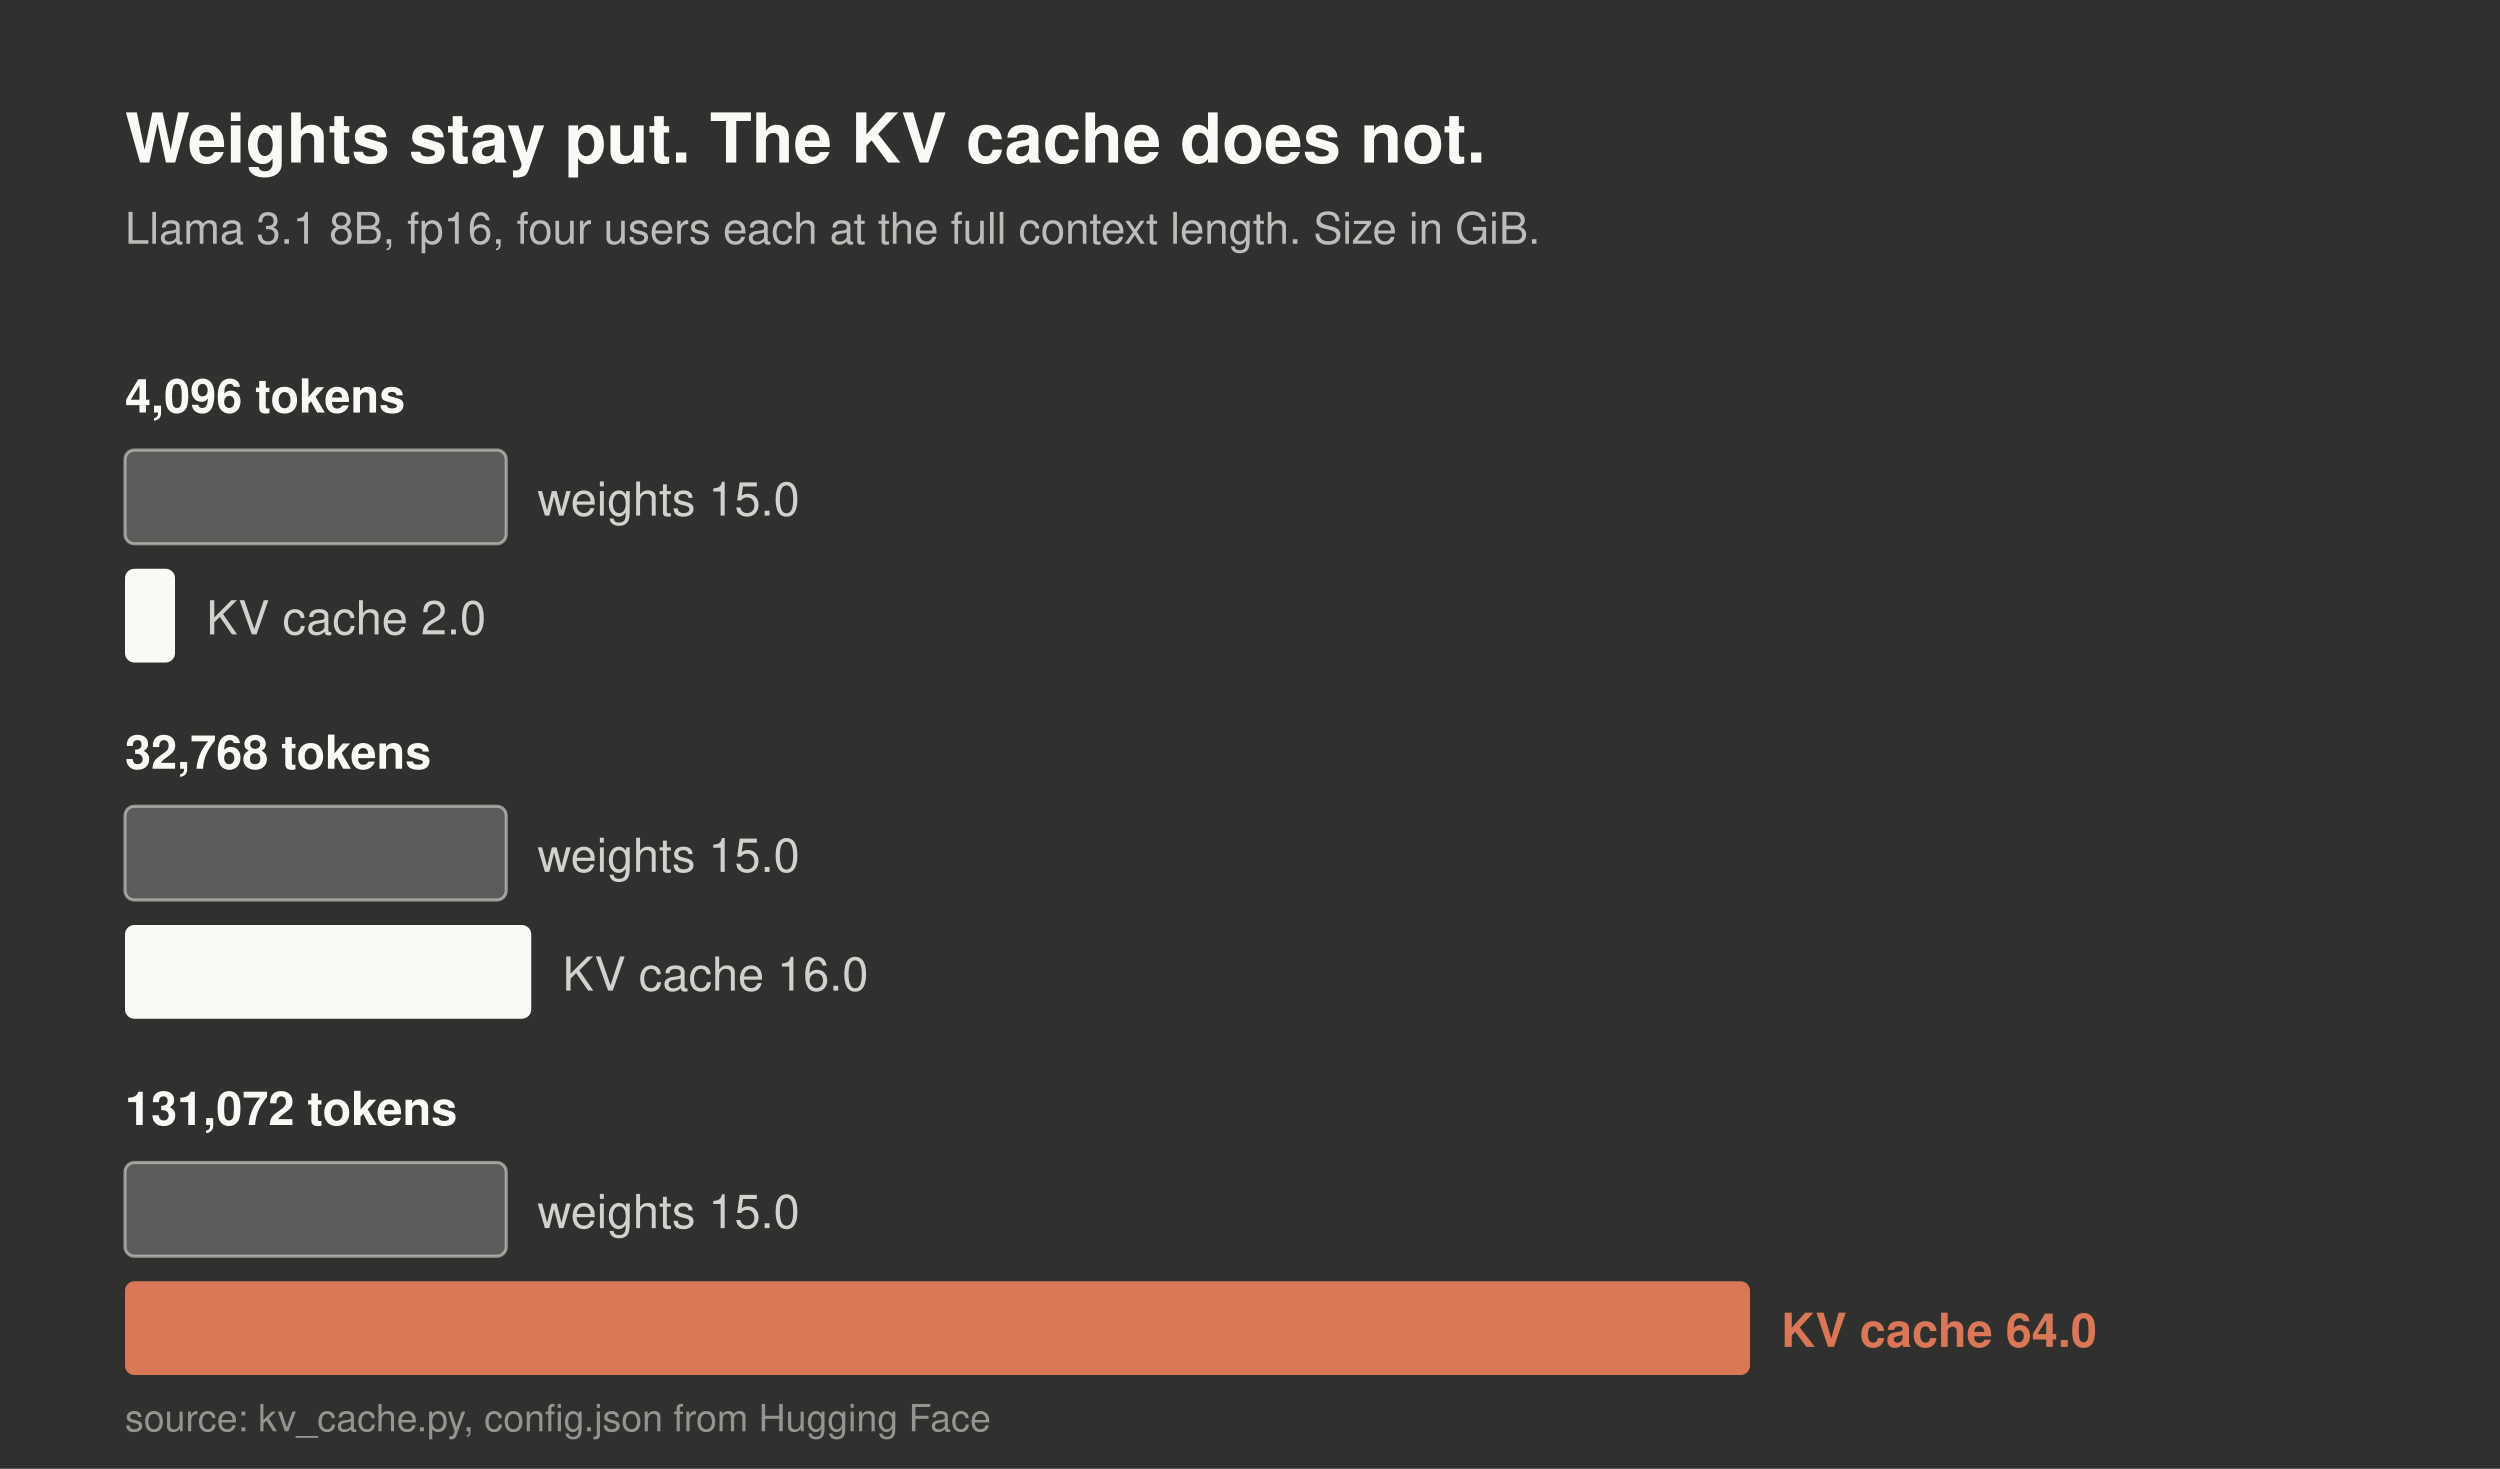
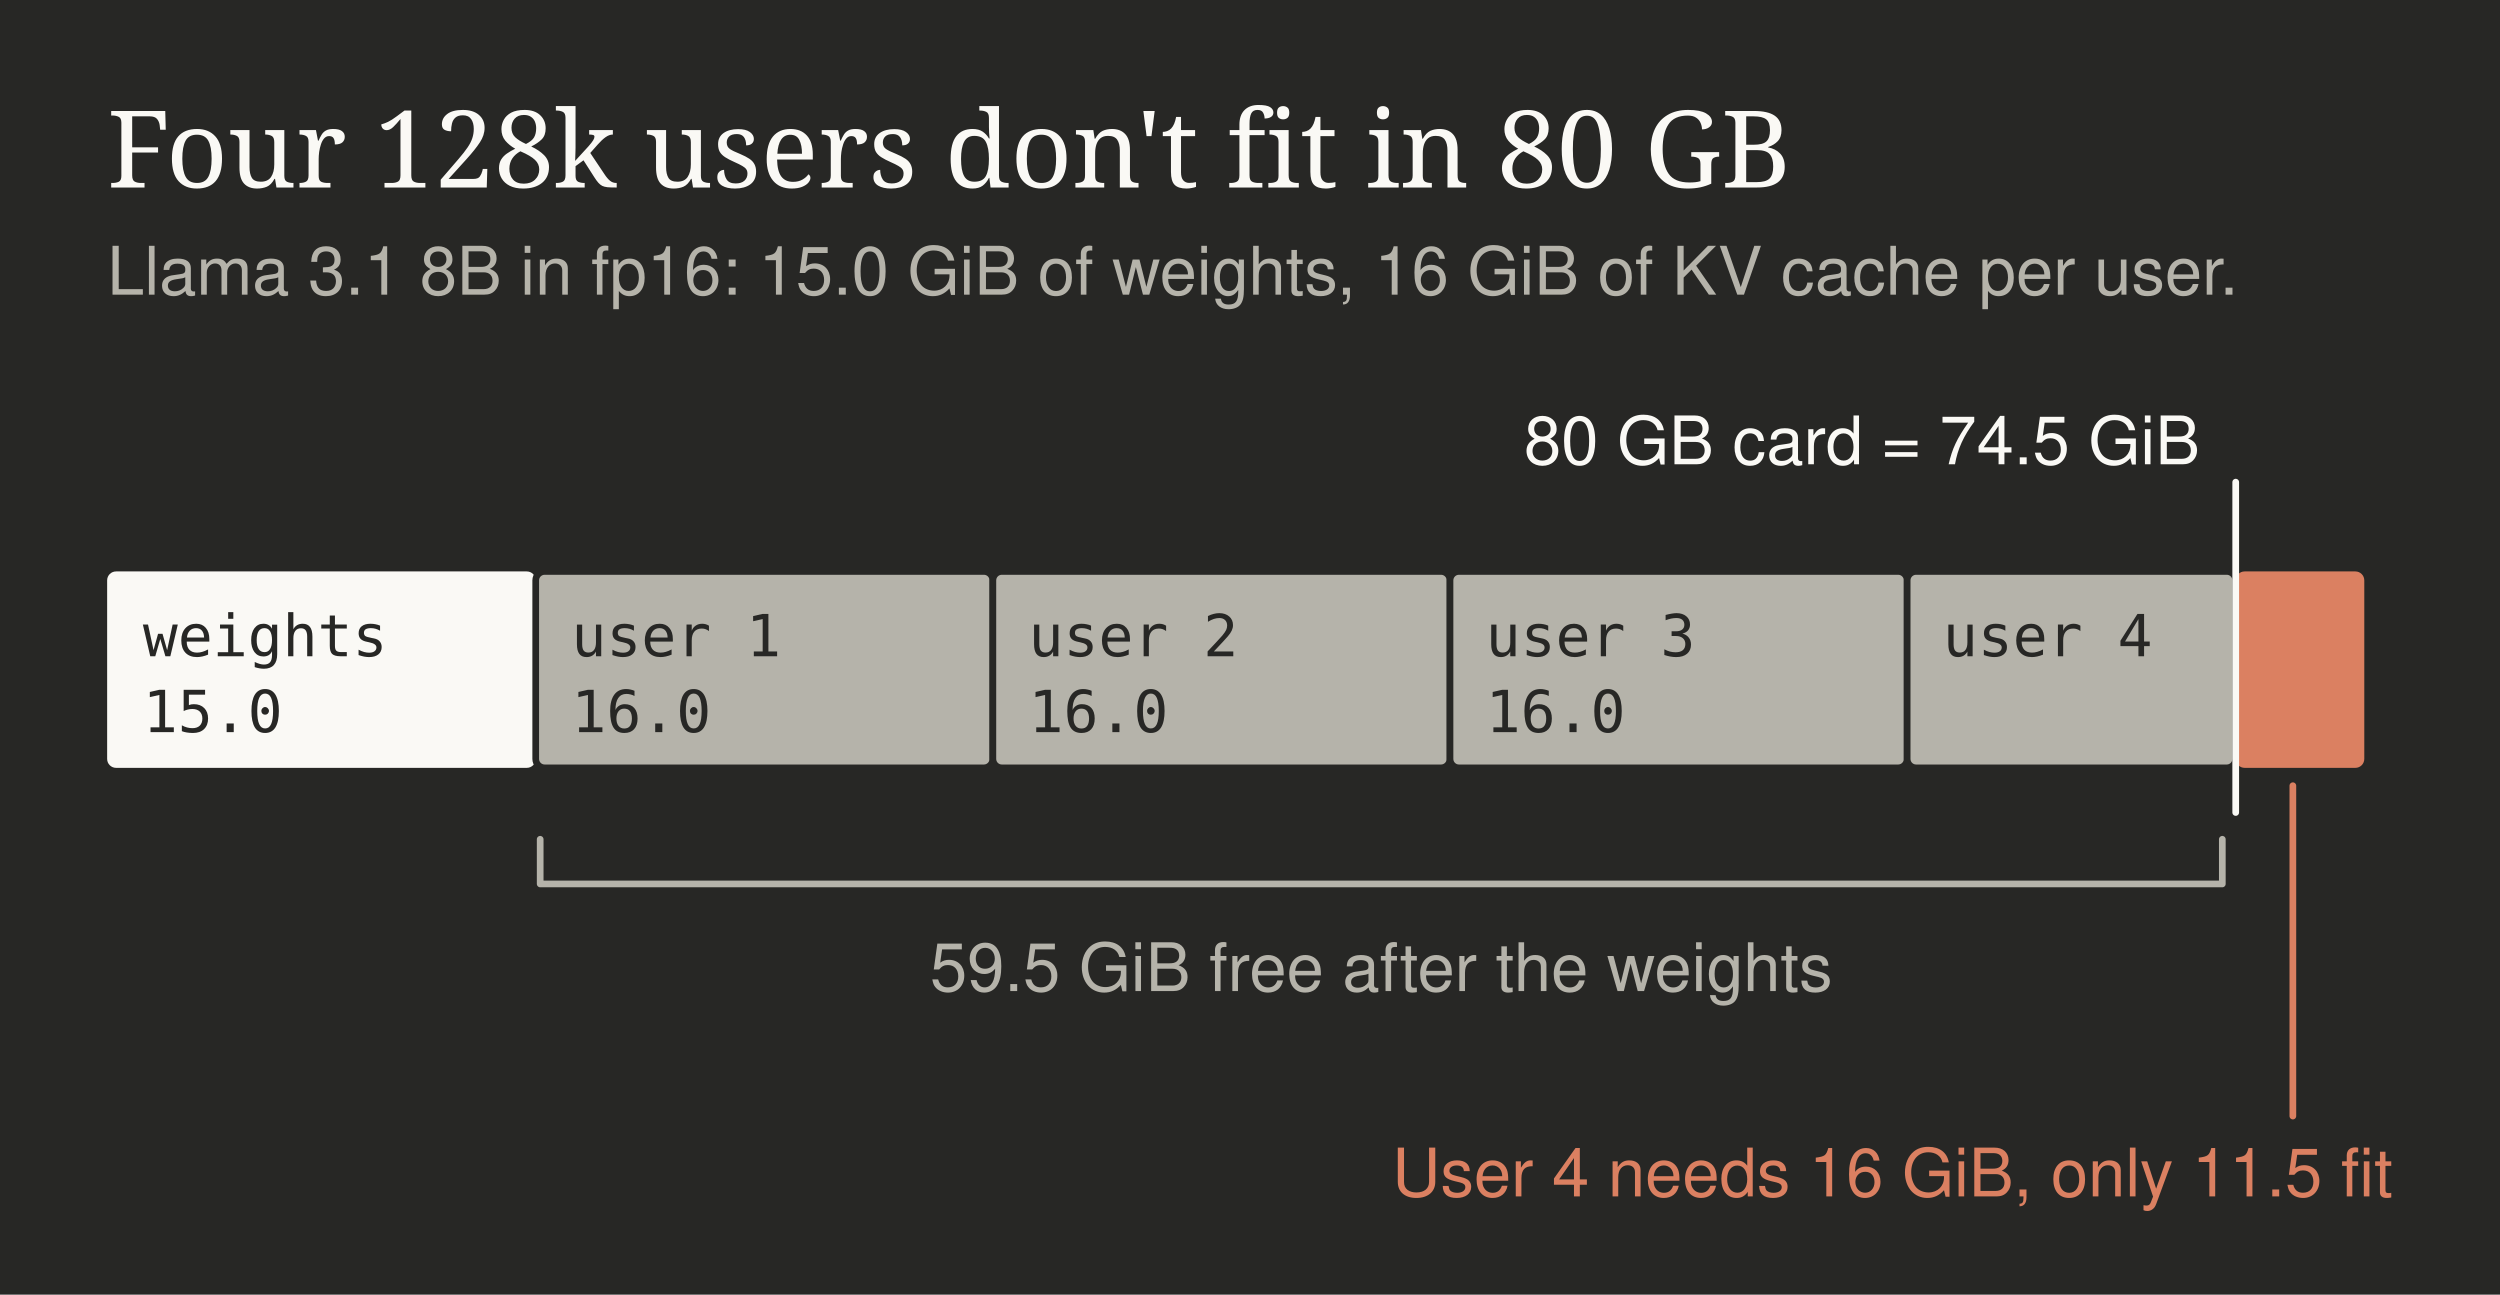
- <svg xmlns="http://www.w3.org/2000/svg" viewBox="0 0 800 470" width="800" height="470" role="img" aria-labelledby="t d" font-family="system-ui, -apple-system, 'Segoe UI', Helvetica, Arial, sans-serif">
-   <rect width="800" height="470" fill="#30302E" />
-   <text x="40" y="52" fill="#FAF9F5" font-size="22" font-weight="600">Weights stay put. The KV cache does not.</text>
-   <text x="40" y="78" fill="#FAF9F5" fill-opacity="0.7" font-size="14">Llama 3.1 8B, fp16, four users each at the full context length. Size in GiB.</text>
-   <g font-size="15" fill="#FAF9F5">
-     <text x="40" y="132" font-weight="600">4,096 tokens</text>
-     <rect x="40" y="144" width="122" height="30" rx="3" fill="#FAF9F5" fill-opacity="0.22" stroke="#FAF9F5" stroke-opacity="0.5" />
-     <text x="172" y="165" fill-opacity="0.8">weights 15.0</text>
-     <rect x="40" y="182" width="16" height="30" rx="3" fill="#FAF9F5" />
-     <text x="66" y="203" fill-opacity="0.8">KV cache 2.0</text>
-     <text x="40" y="246" font-weight="600">32,768 tokens</text>
-     <rect x="40" y="258" width="122" height="30" rx="3" fill="#FAF9F5" fill-opacity="0.22" stroke="#FAF9F5" stroke-opacity="0.5" />
-     <text x="172" y="279" fill-opacity="0.8">weights 15.0</text>
-     <rect x="40" y="296" width="130" height="30" rx="3" fill="#FAF9F5" />
-     <text x="180" y="317" fill-opacity="0.8">KV cache 16.0</text>
-     <text x="40" y="360" font-weight="600">131,072 tokens</text>
-     <rect x="40" y="372" width="122" height="30" rx="3" fill="#FAF9F5" fill-opacity="0.22" stroke="#FAF9F5" stroke-opacity="0.5" />
-     <text x="172" y="393" fill-opacity="0.8">weights 15.0</text>
-     <rect x="40" y="410" width="520" height="30" rx="3" fill="#D97757" />
-     <text x="570" y="431" fill="#D97757" font-weight="600">KV cache 64.0</text>
+ <svg xmlns="http://www.w3.org/2000/svg" data-viz="" viewBox="0 0 560 290" width="560" height="290" role="img" aria-label="One bar of GPU memory on an 80 GB card, which is 74.5 GiB: 15.0 GiB of Llama 3.1 8B weights, then four 128k-token users at 16 GiB each. Users 1 to 3 fit and user 4 runs past the limit.">
+   <style data-standalone="">text{font-family:"DM Sans",Helvetica,Arial,sans-serif}.m{font-family:"DM Mono",Menlo,Consolas,monospace}.h{font-family:Newsreader,Georgia,serif;font-weight:500}</style>
+   <rect width="560" height="290" fill="#272725" />
+   <g class="a-fade" style="--d:0s;--t:.5s">
+     <text class="h" x="24" y="42" font-size="24" fill="#FAF9F5">Four 128k users don't fit in 80 GB</text>
+     <text x="24" y="66" font-size="15" fill="#B5B3AA">Llama 3.1 8B in fp16: 15.0 GiB of weights, 16 GiB of KV cache per user.</text>
  </g>
-   <text x="40" y="458" fill="#FAF9F5" fill-opacity="0.5" font-size="12">source: kv_cache.py, config.json from Hugging Face</text>
+   <rect class="a-growx" style="--d:.2s;--t:.5s" x="24.0" y="128" width="96.0" height="44" rx="2" fill="#FAF9F5" />
+   <text class="m a-fade" style="--d:0.5s;--t:0.4s" x="32.0" y="147" font-size="13" font-weight="500" fill="#272725">weights</text>
+   <text class="m a-fade" style="--d:0.5s;--t:0.4s" x="32.0" y="164" font-size="13" fill="#272725">15.0</text>
+   <rect class="a-growx" style="--d:0.45s;--t:.45s" x="120.0" y="128" width="102.4" height="44" rx="2" fill="#B5B3AA" stroke="#272725" stroke-width="1.5" />
+   <text class="m a-fade" style="--d:0.65s;--t:0.4s" x="128.0" y="147" font-size="13" font-weight="500" fill="#272725">user 1</text>
+   <text class="m a-fade" style="--d:0.65s;--t:0.4s" x="128.0" y="164" font-size="13" fill="#272725">16.0</text>
+   <rect class="a-growx" style="--d:0.65s;--t:.45s" x="222.4" y="128" width="102.4" height="44" rx="2" fill="#B5B3AA" stroke="#272725" stroke-width="1.5" />
+   <text class="m a-fade" style="--d:0.85s;--t:0.4s" x="230.4" y="147" font-size="13" font-weight="500" fill="#272725">user 2</text>
+   <text class="m a-fade" style="--d:0.85s;--t:0.4s" x="230.4" y="164" font-size="13" fill="#272725">16.0</text>
+   <rect class="a-growx" style="--d:0.85s;--t:.45s" x="324.8" y="128" width="102.4" height="44" rx="2" fill="#B5B3AA" stroke="#272725" stroke-width="1.5" />
+   <text class="m a-fade" style="--d:1.05s;--t:0.4s" x="332.8" y="147" font-size="13" font-weight="500" fill="#272725">user 3</text>
+   <text class="m a-fade" style="--d:1.05s;--t:0.4s" x="332.8" y="164" font-size="13" fill="#272725">16.0</text>
+   <rect class="a-growx" style="--d:1.05s;--t:.45s" x="427.2" y="128" width="73.6" height="44" rx="2" fill="#B5B3AA" stroke="#272725" stroke-width="1.5" />
+   <rect class="a-growx" style="--d:1.35s;--t:.35s" x="500.8" y="128" width="28.8" height="44" rx="2" fill="#DB8061" />
+   <text class="m a-fade" style="--d:1.25s;--t:0.4s" x="435.2" y="147" font-size="13" font-weight="500" fill="#272725">user 4</text>
+   <path class="a-draw" pathLength="1" style="--d:1.55s;--t:0.4s" d="M500.8 108V182" stroke="#FAF9F5" stroke-width="1.5" stroke-linecap="round" stroke-linejoin="round" fill="none" />
+   <text class="a-fade" style="--d:1.7s;--t:0.4s" x="492.8" y="104" text-anchor="end" font-size="15" font-weight="500" fill="#FAF9F5">80 GB card = 74.5 GiB</text>
+   <path class="a-draw" pathLength="1" style="--d:0.95s;--t:0.6s" d="M121.0 188V198H497.8V188" stroke="#B5B3AA" stroke-width="1.5" stroke-linecap="round" stroke-linejoin="round" fill="none" />
+   <text class="a-fade" style="--d:1.1s;--t:0.4s" x="309.4" y="222" text-anchor="middle" font-size="15" fill="#B5B3AA">59.5 GiB free after the weights</text>
+   <text class="a-fade" style="--d:2.0s;--t:0.4s" x="536" y="268" text-anchor="end" font-size="15" font-weight="500" fill="#DB8061">User 4 needs 16 GiB, only 11.5 fit</text>
+   <path class="a-fade" style="--d:2.0s;--t:.4s" d="M513.6 176V250" stroke="#DB8061" stroke-width="1.5" stroke-linecap="round" />
</svg>
